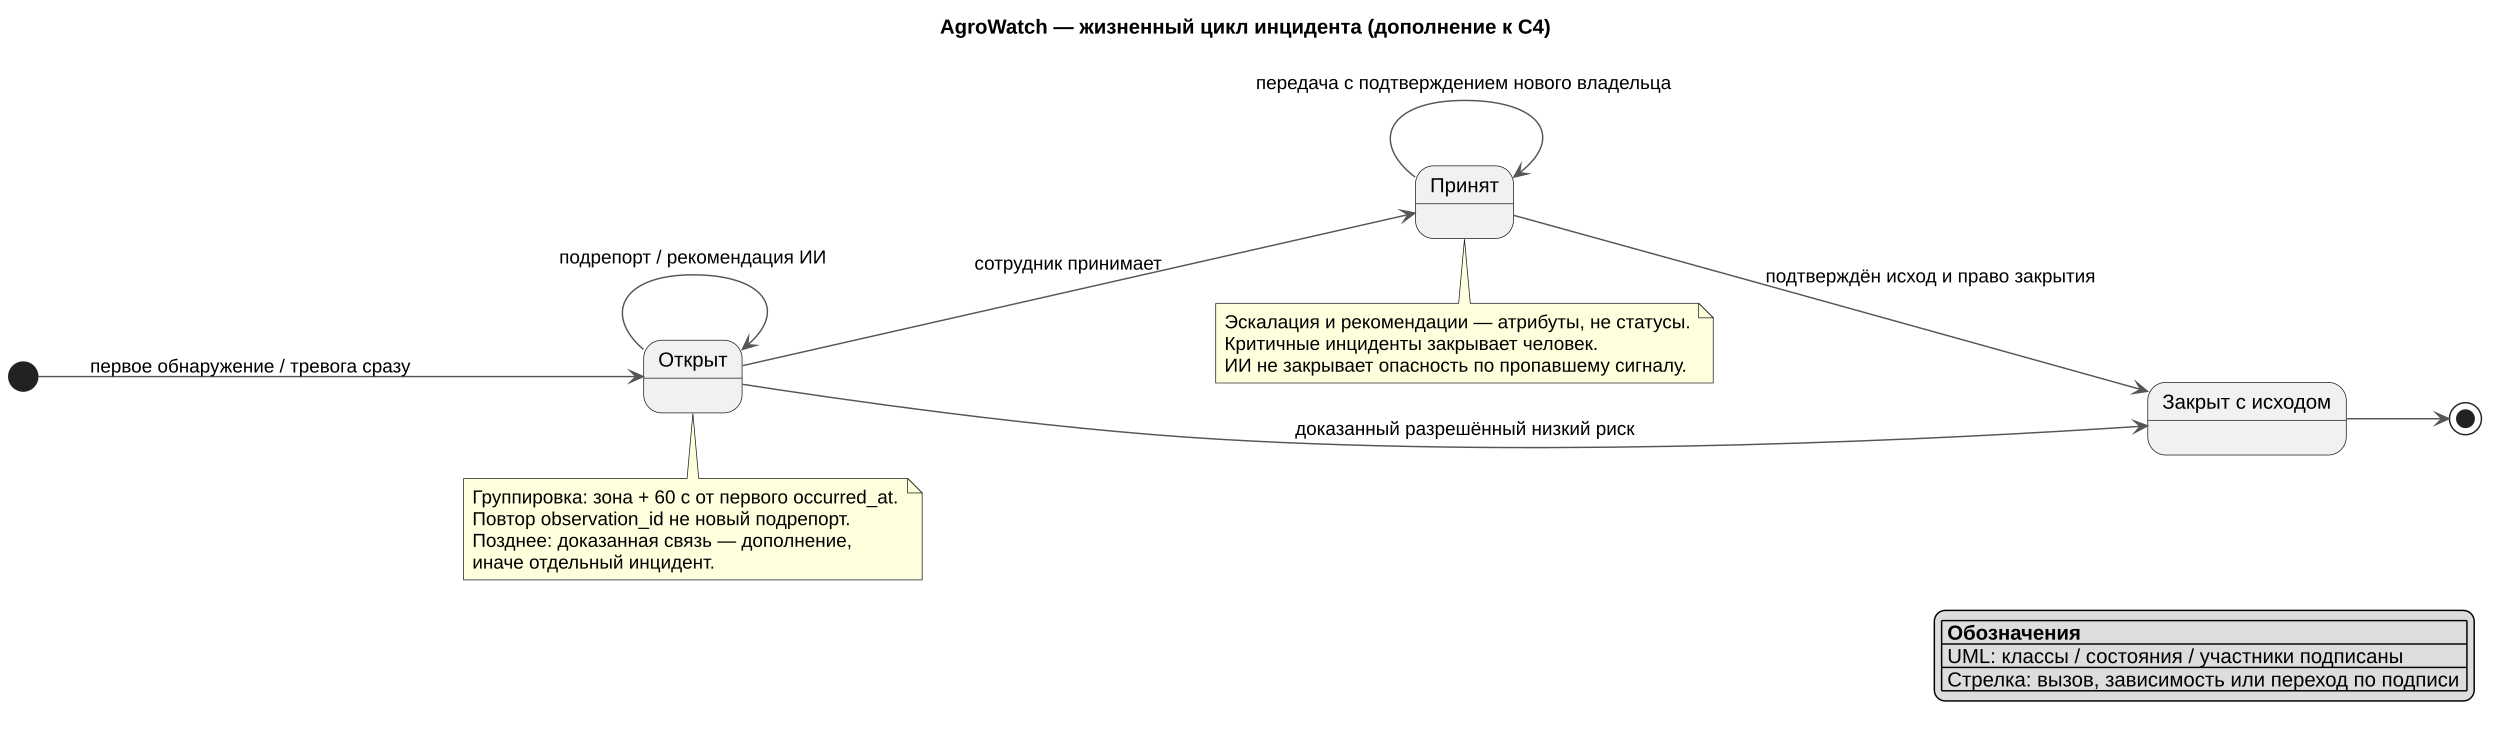
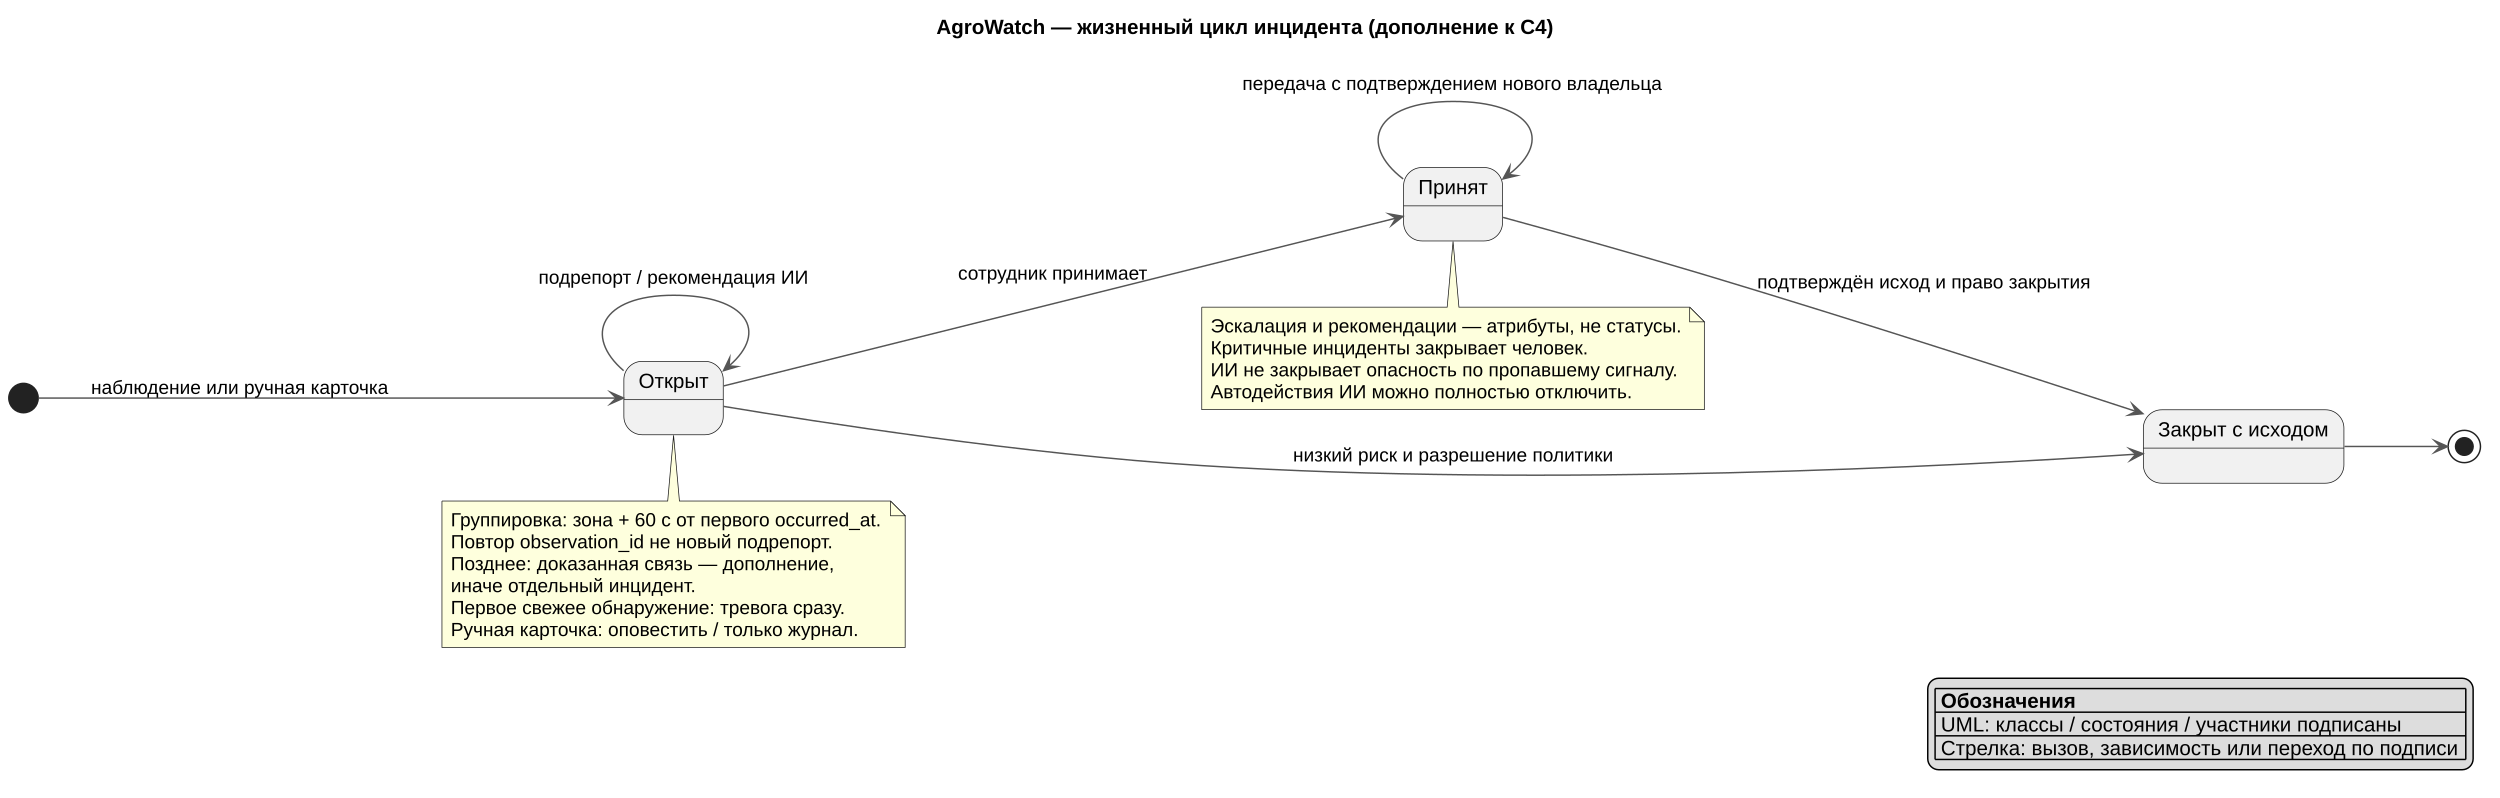
- <svg xmlns="http://www.w3.org/2000/svg" version="1.1" data-diagram-type="STATE" style="width:1971px;height:574px;background:#FFFFFF;" width="1971.979px" height="574.063px" viewBox="0 0 1971 574" zoomAndPan="magnify" preserveAspectRatio="none" contentStyleType="text/css">
+ <svg xmlns="http://www.w3.org/2000/svg" version="1.1" data-diagram-type="STATE" style="width:1951px;height:622px;background:#FFFFFF;" width="1951.354px" height="622.188px" viewBox="0 0 1951 622" zoomAndPan="magnify" preserveAspectRatio="none" contentStyleType="text/css">
  <defs />
  <g font-family="sans-serif" lengthAdjust="spacing">
    <g class="title" data-source-line="10">
-       <text x="741.053" y="26.505" fill="#000" font-size="16.042" textLength="482.3" font-weight="700" font-family="Arial">AgroWatch — жизненный цикл инцидента (дополнение к C4)</text>
+       <text x="730.74" y="26.505" fill="#000" font-size="16.042" textLength="482.3" font-weight="700" font-family="Arial">AgroWatch — жизненный цикл инцидента (дополнение к C4)</text>
    </g>
    <g class="entity" data-qualified-name="Open" id="ent0001" data-source-line="13">
-       <rect x="507.49" y="268.238" width="77.559" height="57.292" fill="#F1F1F1" style="stroke:#181818;stroke-width:0.573;" rx="14.323" ry="14.323" />
-       <line x1="507.49" y1="298.143" x2="585.048" y2="298.143" style="stroke:#181818;stroke-width:0.573;" />
-       <text x="518.948" y="289.014" fill="#000" font-size="16.042" textLength="54.642" font-family="Arial">Открыт</text>
+       <rect x="486.865" y="281.988" width="77.559" height="57.292" fill="#F1F1F1" style="stroke:#181818;stroke-width:0.573;" rx="14.323" ry="14.323" />
+       <line x1="486.865" y1="311.893" x2="564.423" y2="311.893" style="stroke:#181818;stroke-width:0.573;" />
+       <text x="498.323" y="302.764" fill="#000" font-size="16.042" textLength="54.642" font-family="Arial">Открыт</text>
    </g>
    <g class="entity" data-qualified-name="Accepted" id="ent0002" data-source-line="14">
-       <rect x="1115.984" y="130.738" width="77.222" height="57.292" fill="#F1F1F1" style="stroke:#181818;stroke-width:0.573;" rx="14.323" ry="14.323" />
-       <line x1="1115.984" y1="160.643" x2="1193.206" y2="160.643" style="stroke:#181818;stroke-width:0.573;" />
-       <text x="1127.443" y="151.514" fill="#000" font-size="16.042" textLength="54.305" font-family="Arial">Принят</text>
+       <rect x="1095.359" y="130.738" width="77.222" height="57.292" fill="#F1F1F1" style="stroke:#181818;stroke-width:0.573;" rx="14.323" ry="14.323" />
+       <line x1="1095.359" y1="160.643" x2="1172.581" y2="160.643" style="stroke:#181818;stroke-width:0.573;" />
+       <text x="1106.818" y="151.514" fill="#000" font-size="16.042" textLength="54.305" font-family="Arial">Принят</text>
    </g>
    <g class="entity" data-qualified-name="Closed" id="ent0003" data-source-line="15">
-       <rect x="1693.301" y="301.467" width="156.514" height="57.292" fill="#F1F1F1" style="stroke:#181818;stroke-width:0.573;" rx="14.323" ry="14.323" />
-       <line x1="1693.301" y1="331.372" x2="1849.815" y2="331.372" style="stroke:#181818;stroke-width:0.573;" />
-       <text x="1704.759" y="322.243" fill="#000" font-size="16.042" textLength="133.597" font-family="Arial">Закрыт с исходом</text>
+       <rect x="1672.676" y="319.801" width="156.514" height="57.292" fill="#F1F1F1" style="stroke:#181818;stroke-width:0.573;" rx="14.323" ry="14.323" />
+       <line x1="1672.676" y1="349.705" x2="1829.19" y2="349.705" style="stroke:#181818;stroke-width:0.573;" />
+       <text x="1684.134" y="340.577" fill="#000" font-size="16.042" textLength="133.597" font-family="Arial">Закрыт с исходом</text>
    </g>
    <g class="start_entity" data-qualified-name=".start." id="ent0004" data-source-line="16">
-       <ellipse cx="18.333" cy="296.884" rx="11.458" ry="11.458" fill="#222" style="stroke:#222;stroke-width:1.146;" />
+       <ellipse cx="18.333" cy="310.634" rx="11.458" ry="11.458" fill="#222" style="stroke:#222;stroke-width:1.146;" />
    </g>
    <g class="end_entity" data-qualified-name=".end." id="ent0011" data-source-line="22">
-       <ellipse cx="1943.78" cy="330.113" rx="12.604" ry="12.604" fill="none" style="stroke:#222;stroke-width:1.146;" />
-       <ellipse cx="1943.78" cy="330.113" rx="6.875" ry="6.875" fill="#222" style="stroke:#222;stroke-width:1.146;" />
+       <ellipse cx="1923.155" cy="348.446" rx="12.604" ry="12.604" fill="none" style="stroke:#222;stroke-width:1.146;" />
+       <ellipse cx="1923.155" cy="348.446" rx="6.875" ry="6.875" fill="#222" style="stroke:#222;stroke-width:1.146;" />
    </g>
    <g class="entity" data-qualified-name="GMN13" id="ent0014" data-source-line="24">
-       <path d="M365.521,377.218 L365.521,457.192 A0,0 0 0 0 365.521,457.192 L727.023,457.192 A0,0 0 0 0 727.023,457.192 L727.023,388.677 L715.565,377.218 L550.859,377.218 L546.276,325.908 L541.693,377.218 L365.521,377.218 A0,0 0 0 0 365.521,377.218" style="stroke:#181818;stroke-width:0.573;" fill="#FEFFDD" />
-       <path d="M715.565,377.218 L715.565,388.677 L727.023,388.677 L715.565,377.218" style="stroke:#181818;stroke-width:0.573;" fill="#FEFFDD" />
-       <text x="372.396" y="396.92" fill="#000" font-size="14.896" textLength="337.44" font-family="Arial">Группировка: зона + 60 с от первого occurred_at.</text>
-       <text x="372.396" y="414.048" fill="#000" font-size="14.896" textLength="300.906" font-family="Arial">Повтор observation_id не новый подрепорт.</text>
-       <text x="372.396" y="431.177" fill="#000" font-size="14.896" textLength="300.106" font-family="Arial">Позднее: доказанная связь — дополнение,</text>
-       <text x="372.396" y="448.306" fill="#000" font-size="14.896" textLength="194.504" font-family="Arial">иначе отдельный инцидент.</text>
+       <path d="M344.896,391.026 L344.896,505.256 A0,0 0 0 0 344.896,505.256 L706.398,505.256 A0,0 0 0 0 706.398,505.256 L706.398,402.484 L694.94,391.026 L530.234,391.026 L525.651,339.715 L521.068,391.026 L344.896,391.026 A0,0 0 0 0 344.896,391.026" style="stroke:#181818;stroke-width:0.573;" fill="#FEFFDD" />
+       <path d="M694.94,391.026 L694.94,402.484 L706.398,402.484 L694.94,391.026" style="stroke:#181818;stroke-width:0.573;" fill="#FEFFDD" />
+       <text x="351.771" y="410.727" fill="#000" font-size="14.896" textLength="337.44" font-family="Arial">Группировка: зона + 60 с от первого occurred_at.</text>
+       <text x="351.771" y="427.856" fill="#000" font-size="14.896" textLength="300.906" font-family="Arial">Повтор observation_id не новый подрепорт.</text>
+       <text x="351.771" y="444.984" fill="#000" font-size="14.896" textLength="300.106" font-family="Arial">Позднее: доказанная связь — дополнение,</text>
+       <text x="351.771" y="462.113" fill="#000" font-size="14.896" textLength="194.504" font-family="Arial">иначе отдельный инцидент.</text>
+       <text x="351.771" y="479.242" fill="#000" font-size="14.896" textLength="310.507" font-family="Arial">Первое свежее обнаружение: тревога сразу.</text>
+       <text x="351.771" y="496.371" fill="#000" font-size="14.896" textLength="318.849" font-family="Arial">Ручная карточка: оповестить / только журнал.</text>
    </g>
-     <g class="entity" data-qualified-name="GMN16" id="ent0017" data-source-line="30">
-       <path d="M958.478,239.111 L958.478,301.956 A0,0 0 0 0 958.478,301.956 L1350.696,301.956 A0,0 0 0 0 1350.696,301.956 L1350.696,250.569 L1339.238,239.111 L1159.171,239.111 L1154.587,188.557 L1150.004,239.111 L958.478,239.111 A0,0 0 0 0 958.478,239.111" style="stroke:#181818;stroke-width:0.573;" fill="#FEFFDD" />
-       <path d="M1339.238,239.111 L1339.238,250.569 L1350.696,250.569 L1339.238,239.111" style="stroke:#181818;stroke-width:0.573;" fill="#FEFFDD" />
-       <text x="965.353" y="258.812" fill="#000" font-size="14.896" textLength="368.155" font-family="Arial">Эскалация и рекомендации — атрибуты, не статусы.</text>
-       <text x="965.353" y="275.941" fill="#000" font-size="14.896" textLength="295.749" font-family="Arial">Критичные инциденты закрывает человек.</text>
-       <text x="965.353" y="293.07" fill="#000" font-size="14.896" textLength="366.468" font-family="Arial">ИИ не закрывает опасность по пропавшему сигналу.</text>
+     <g class="entity" data-qualified-name="GMN16" id="ent0017" data-source-line="32">
+       <path d="M937.853,239.718 L937.853,319.692 A0,0 0 0 0 937.853,319.692 L1330.071,319.692 A0,0 0 0 0 1330.071,319.692 L1330.071,251.177 L1318.613,239.718 L1138.546,239.718 L1133.962,188.408 L1129.379,239.718 L937.853,239.718 A0,0 0 0 0 937.853,239.718" style="stroke:#181818;stroke-width:0.573;" fill="#FEFFDD" />
+       <path d="M1318.613,239.718 L1318.613,251.177 L1330.071,251.177 L1318.613,239.718" style="stroke:#181818;stroke-width:0.573;" fill="#FEFFDD" />
+       <text x="944.728" y="259.42" fill="#000" font-size="14.896" textLength="368.155" font-family="Arial">Эскалация и рекомендации — атрибуты, не статусы.</text>
+       <text x="944.728" y="276.548" fill="#000" font-size="14.896" textLength="295.749" font-family="Arial">Критичные инциденты закрывает человек.</text>
+       <text x="944.728" y="293.677" fill="#000" font-size="14.896" textLength="366.468" font-family="Arial">ИИ не закрывает опасность по пропавшему сигналу.</text>
+       <text x="944.728" y="310.806" fill="#000" font-size="14.896" textLength="330.836" font-family="Arial">Автодействия ИИ можно полностью отключить.</text>
    </g>
    <g class="link" data-entity-1="ent0004" data-entity-2="ent0001" id="lnk5" data-source-line="16" data-link-type="dependency">
-       <path d="M29.975,296.884 C90.75,296.884 392.734,296.884 501.359,296.884" style="stroke:#555;stroke-width:1.146;" fill="none" id="*start*-to-Open" />
-       <polygon points="507.089,296.884,496.776,292.301,501.359,296.884,496.776,301.467,507.089,296.884" fill="#555" style="stroke:#555;stroke-width:1.146;stroke-linejoin:miter;stroke-miterlimit:10;" />
-       <text x="71.042" y="293.668" fill="#000" font-size="14.896" textLength="253.549" font-family="Arial">первое обнаружение / тревога сразу</text>
+       <path d="M30.032,310.634 C89.237,310.634 375.616,310.634 480.883,310.634" style="stroke:#555;stroke-width:1.146;" fill="none" id="*start*-to-Open" />
+       <polygon points="486.612,310.634,476.3,306.051,480.883,310.634,476.3,315.217,486.612,310.634" fill="#555" style="stroke:#555;stroke-width:1.146;stroke-linejoin:miter;stroke-miterlimit:10;" />
+       <text x="71.042" y="307.418" fill="#000" font-size="14.896" textLength="233.286" font-family="Arial">наблюдение или ручная карточка</text>
    </g>
    <g class="link" data-entity-1="ent0001" data-entity-2="ent0001" id="lnk6" data-source-line="17" data-link-type="dependency">
-       <path d="M507.306,275.526 C475.956,248.667 488.95,216.676 546.276,216.676 C603.602,216.676 620.935,244.94 589.585,271.798" style="stroke:#555;stroke-width:1.146;" fill="none" id="Open-to-Open" />
-       <polygon points="585.234,275.526,596.048,272.297,589.585,271.798,590.084,265.335,585.234,275.526" fill="#555" style="stroke:#555;stroke-width:1.146;stroke-linejoin:miter;stroke-miterlimit:10;" />
-       <text x="440.859" y="207.731" fill="#000" font-size="14.896" textLength="211.051" font-family="Arial">подрепорт / рекомендация ИИ</text>
+       <path d="M486.681,289.287 C455.331,262.417 468.325,230.426 525.651,230.426 C582.977,230.426 600.309,258.689 568.959,285.559" style="stroke:#555;stroke-width:1.146;" fill="none" id="Open-to-Open" />
+       <polygon points="564.609,289.287,575.422,286.056,568.959,285.559,569.457,279.096,564.609,289.287" fill="#555" style="stroke:#555;stroke-width:1.146;stroke-linejoin:miter;stroke-miterlimit:10;" />
+       <text x="420.234" y="221.481" fill="#000" font-size="14.896" textLength="211.051" font-family="Arial">подрепорт / рекомендация ИИ</text>
    </g>
    <g class="link" data-entity-1="ent0001" data-entity-2="ent0002" id="lnk7" data-source-line="18" data-link-type="dependency">
-       <path d="M585.326,288.29 C694.157,263.597 1001.142,193.938 1109.962,169.256" style="stroke:#555;stroke-width:1.146;" fill="none" id="Open-to-Accepted" />
-       <polygon points="1115.549,167.989,1104.478,165.8,1109.962,169.256,1106.506,174.74,1115.549,167.989" fill="#555" style="stroke:#555;stroke-width:1.146;stroke-linejoin:miter;stroke-miterlimit:10;" />
-       <text x="768.27" y="212.601" fill="#000" font-size="14.896" textLength="149.031" font-family="Arial">сотрудник принимает</text>
+       <path d="M564.701,301.181 C673.532,274.013 980.545,197.392 1089.365,170.236" style="stroke:#555;stroke-width:1.146;" fill="none" id="Open-to-Accepted" />
+       <polygon points="1094.924,168.848,1083.809,166.898,1089.365,170.236,1086.028,175.792,1094.924,168.848" fill="#555" style="stroke:#555;stroke-width:1.146;stroke-linejoin:miter;stroke-miterlimit:10;" />
+       <text x="747.645" y="218.25" fill="#000" font-size="14.896" textLength="149.031" font-family="Arial">сотрудник принимает</text>
    </g>
    <g class="link" data-entity-1="ent0002" data-entity-2="ent0002" id="lnk8" data-source-line="19" data-link-type="dependency">
-       <path d="M1115.664,139.653 C1080.097,112.473 1093.079,79.176 1154.587,79.176 C1216.107,79.176 1233.63,108.994 1198.075,136.173" style="stroke:#555;stroke-width:1.146;" fill="none" id="Accepted-to-Accepted" />
-       <polygon points="1193.523,139.653,1204.499,137.031,1198.075,136.173,1198.932,129.748,1193.523,139.653" fill="#555" style="stroke:#555;stroke-width:1.146;stroke-linejoin:miter;stroke-miterlimit:10;" />
-       <text x="990.16" y="70.231" fill="#000" font-size="14.896" textLength="329.861" font-family="Arial">передача с подтверждением нового владельца</text>
+       <path d="M1095.039,139.653 C1059.472,112.473 1072.454,79.176 1133.962,79.176 C1195.482,79.176 1213.005,108.994 1177.45,136.173" style="stroke:#555;stroke-width:1.146;" fill="none" id="Accepted-to-Accepted" />
+       <polygon points="1172.898,139.653,1183.874,137.031,1177.45,136.173,1178.307,129.748,1172.898,139.653" fill="#555" style="stroke:#555;stroke-width:1.146;stroke-linejoin:miter;stroke-miterlimit:10;" />
+       <text x="969.535" y="70.231" fill="#000" font-size="14.896" textLength="329.861" font-family="Arial">передача с подтверждением нового владельца</text>
    </g>
    <g class="link" data-entity-1="ent0002" data-entity-2="ent0003" id="lnk9" data-source-line="20" data-link-type="dependency">
-       <path d="M1193.489,169.788 C1232.756,180.616 1296.052,198.09 1350.697,213.238 C1470.242,246.398 1603.346,283.497 1687.553,306.986" style="stroke:#555;stroke-width:1.146;" fill="none" id="Accepted-to-Closed" />
-       <polygon points="1693.072,308.526,1684.37,301.34,1687.553,306.986,1681.907,310.169,1693.072,308.526" fill="#555" style="stroke:#555;stroke-width:1.146;stroke-linejoin:miter;stroke-miterlimit:10;" />
-       <text x="1391.947" y="222.661" fill="#000" font-size="14.896" textLength="261.244" font-family="Arial">подтверждён исход и право закрытия</text>
+       <path d="M1172.967,169.651 C1212.326,180.421 1275.679,198.033 1330.072,214.384 C1450.029,250.455 1582.808,293.447 1666.855,321.039" style="stroke:#555;stroke-width:1.146;" fill="none" id="Accepted-to-Closed" />
+       <polygon points="1672.298,322.826,1663.929,315.254,1666.855,321.039,1661.07,323.964,1672.298,322.826" fill="#555" style="stroke:#555;stroke-width:1.146;stroke-linejoin:miter;stroke-miterlimit:10;" />
+       <text x="1371.322" y="225.067" fill="#000" font-size="14.896" textLength="261.244" font-family="Arial">подтверждён исход и право закрытия</text>
    </g>
    <g class="link" data-entity-1="ent0001" data-entity-2="ent0003" id="lnk10" data-source-line="21" data-link-type="dependency">
-       <path d="M585.257,302.957 C657.536,314.209 820.371,337.905 958.478,346.155 C1227.99,362.254 1542.911,345.674 1687.367,336.106" style="stroke:#555;stroke-width:1.146;" fill="none" id="Open-to-Closed" />
-       <polygon points="1693.083,335.728,1682.49,331.836,1687.367,336.106,1683.096,340.982,1693.083,335.728" fill="#555" style="stroke:#555;stroke-width:1.146;stroke-linejoin:miter;stroke-miterlimit:10;" />
-       <text x="1021.098" y="342.939" fill="#000" font-size="14.896" textLength="267.572" font-family="Arial">доказанный разрешённый низкий риск</text>
+       <path d="M564.609,317.131 C636.854,329.162 799.631,354.519 937.853,363.342 C1207.296,380.553 1522.252,364.066 1666.73,354.464" style="stroke:#555;stroke-width:1.146;" fill="none" id="Open-to-Closed" />
+       <polygon points="1672.447,354.084,1661.853,350.194,1666.73,354.464,1662.461,359.341,1672.447,354.084" fill="#555" style="stroke:#555;stroke-width:1.146;stroke-linejoin:miter;stroke-miterlimit:10;" />
+       <text x="1009.067" y="360.127" fill="#000" font-size="14.896" textLength="250.356" font-family="Arial">низкий риск и разрешение политики</text>
    </g>
    <g class="link" data-entity-1="ent0003" data-entity-2="ent0011" id="lnk12" data-source-line="22" data-link-type="dependency">
-       <path d="M1850.211,330.113 C1881.367,330.113 1908.156,330.113 1925.069,330.113" style="stroke:#555;stroke-width:1.146;" fill="none" id="Closed-to-*end*" />
-       <polygon points="1930.798,330.113,1920.485,325.53,1925.069,330.113,1920.485,334.696,1930.798,330.113" fill="#555" style="stroke:#555;stroke-width:1.146;stroke-linejoin:miter;stroke-miterlimit:10;" />
+       <path d="M1829.586,348.446 C1860.742,348.446 1887.531,348.446 1904.444,348.446" style="stroke:#555;stroke-width:1.146;" fill="none" id="Closed-to-*end*" />
+       <polygon points="1910.173,348.446,1899.86,343.863,1904.444,348.446,1899.86,353.03,1910.173,348.446" fill="#555" style="stroke:#555;stroke-width:1.146;stroke-linejoin:miter;stroke-miterlimit:10;" />
    </g>
-     <g class="legend" data-source-line="35">
-       <rect x="1525.043" y="481.254" width="425.612" height="71.381" fill="#DDD" style="stroke:#000;stroke-width:1.146;" rx="8.594" ry="8.594" />
-       <text x="1535.229" y="504.322" fill="#000" font-size="16.042" textLength="105.916" font-weight="700" font-family="Arial">Обозначения</text>
-       <text x="1535.229" y="522.768" fill="#000" font-size="16.042" textLength="359.692" font-family="Arial">UML: классы / состояния / участники подписаны</text>
-       <text x="1535.229" y="541.215" fill="#000" font-size="16.042" textLength="405.24" font-family="Arial">Стрелка: вызов, зависимость или переход по подписи</text>
-       <line x1="1530.772" y1="489.275" x2="1944.926" y2="489.275" style="stroke:#000;stroke-width:1.146;" />
-       <line x1="1530.772" y1="507.721" x2="1944.926" y2="507.721" style="stroke:#000;stroke-width:1.146;" />
-       <line x1="1530.772" y1="526.168" x2="1944.926" y2="526.168" style="stroke:#000;stroke-width:1.146;" />
-       <line x1="1530.772" y1="544.614" x2="1944.926" y2="544.614" style="stroke:#000;stroke-width:1.146;" />
-       <line x1="1530.772" y1="489.275" x2="1530.772" y2="544.614" style="stroke:#000;stroke-width:1.146;" />
-       <line x1="1944.926" y1="489.275" x2="1944.926" y2="544.614" style="stroke:#000;stroke-width:1.146;" />
+     <g class="legend" data-source-line="38">
+       <rect x="1504.418" y="529.319" width="425.612" height="71.381" fill="#DDD" style="stroke:#000;stroke-width:1.146;" rx="8.594" ry="8.594" />
+       <text x="1514.604" y="552.387" fill="#000" font-size="16.042" textLength="105.916" font-weight="700" font-family="Arial">Обозначения</text>
+       <text x="1514.604" y="570.833" fill="#000" font-size="16.042" textLength="359.692" font-family="Arial">UML: классы / состояния / участники подписаны</text>
+       <text x="1514.604" y="589.279" fill="#000" font-size="16.042" textLength="405.24" font-family="Arial">Стрелка: вызов, зависимость или переход по подписи</text>
+       <line x1="1510.147" y1="537.34" x2="1924.301" y2="537.34" style="stroke:#000;stroke-width:1.146;" />
+       <line x1="1510.147" y1="555.786" x2="1924.301" y2="555.786" style="stroke:#000;stroke-width:1.146;" />
+       <line x1="1510.147" y1="574.232" x2="1924.301" y2="574.232" style="stroke:#000;stroke-width:1.146;" />
+       <line x1="1510.147" y1="592.679" x2="1924.301" y2="592.679" style="stroke:#000;stroke-width:1.146;" />
+       <line x1="1510.147" y1="537.34" x2="1510.147" y2="592.679" style="stroke:#000;stroke-width:1.146;" />
+       <line x1="1924.301" y1="537.34" x2="1924.301" y2="592.679" style="stroke:#000;stroke-width:1.146;" />
    </g>
  </g>
</svg>
